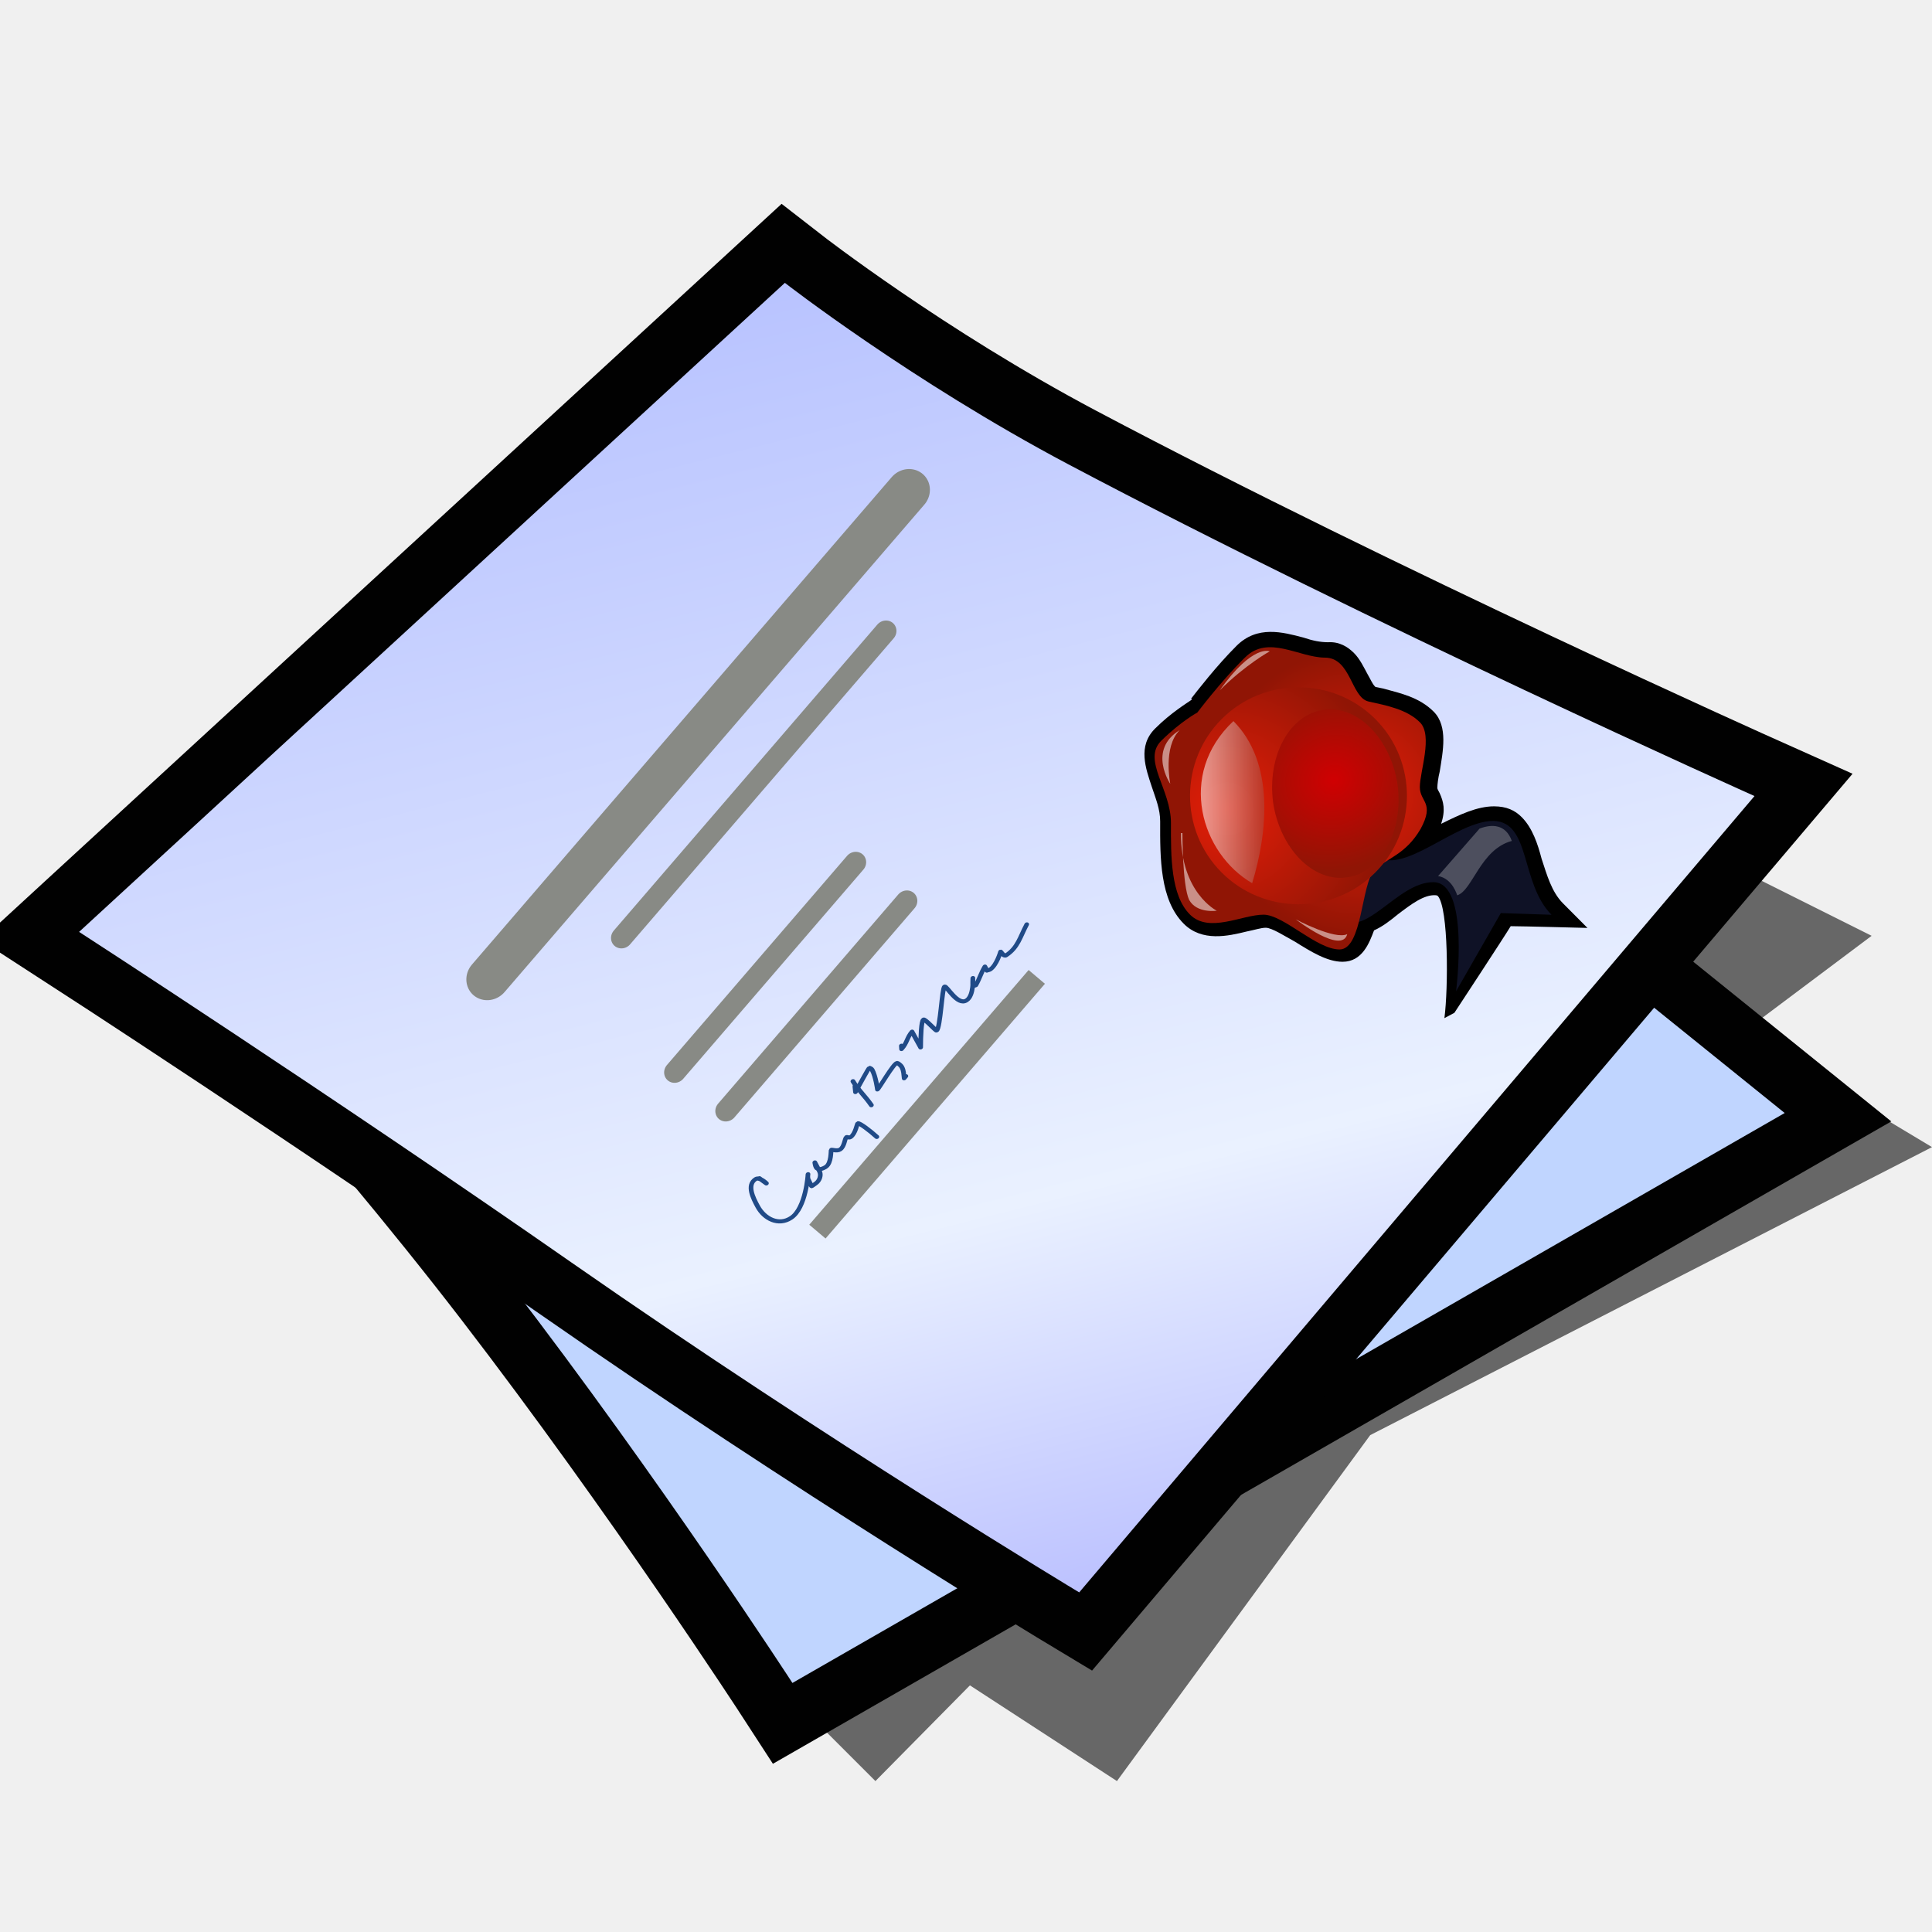
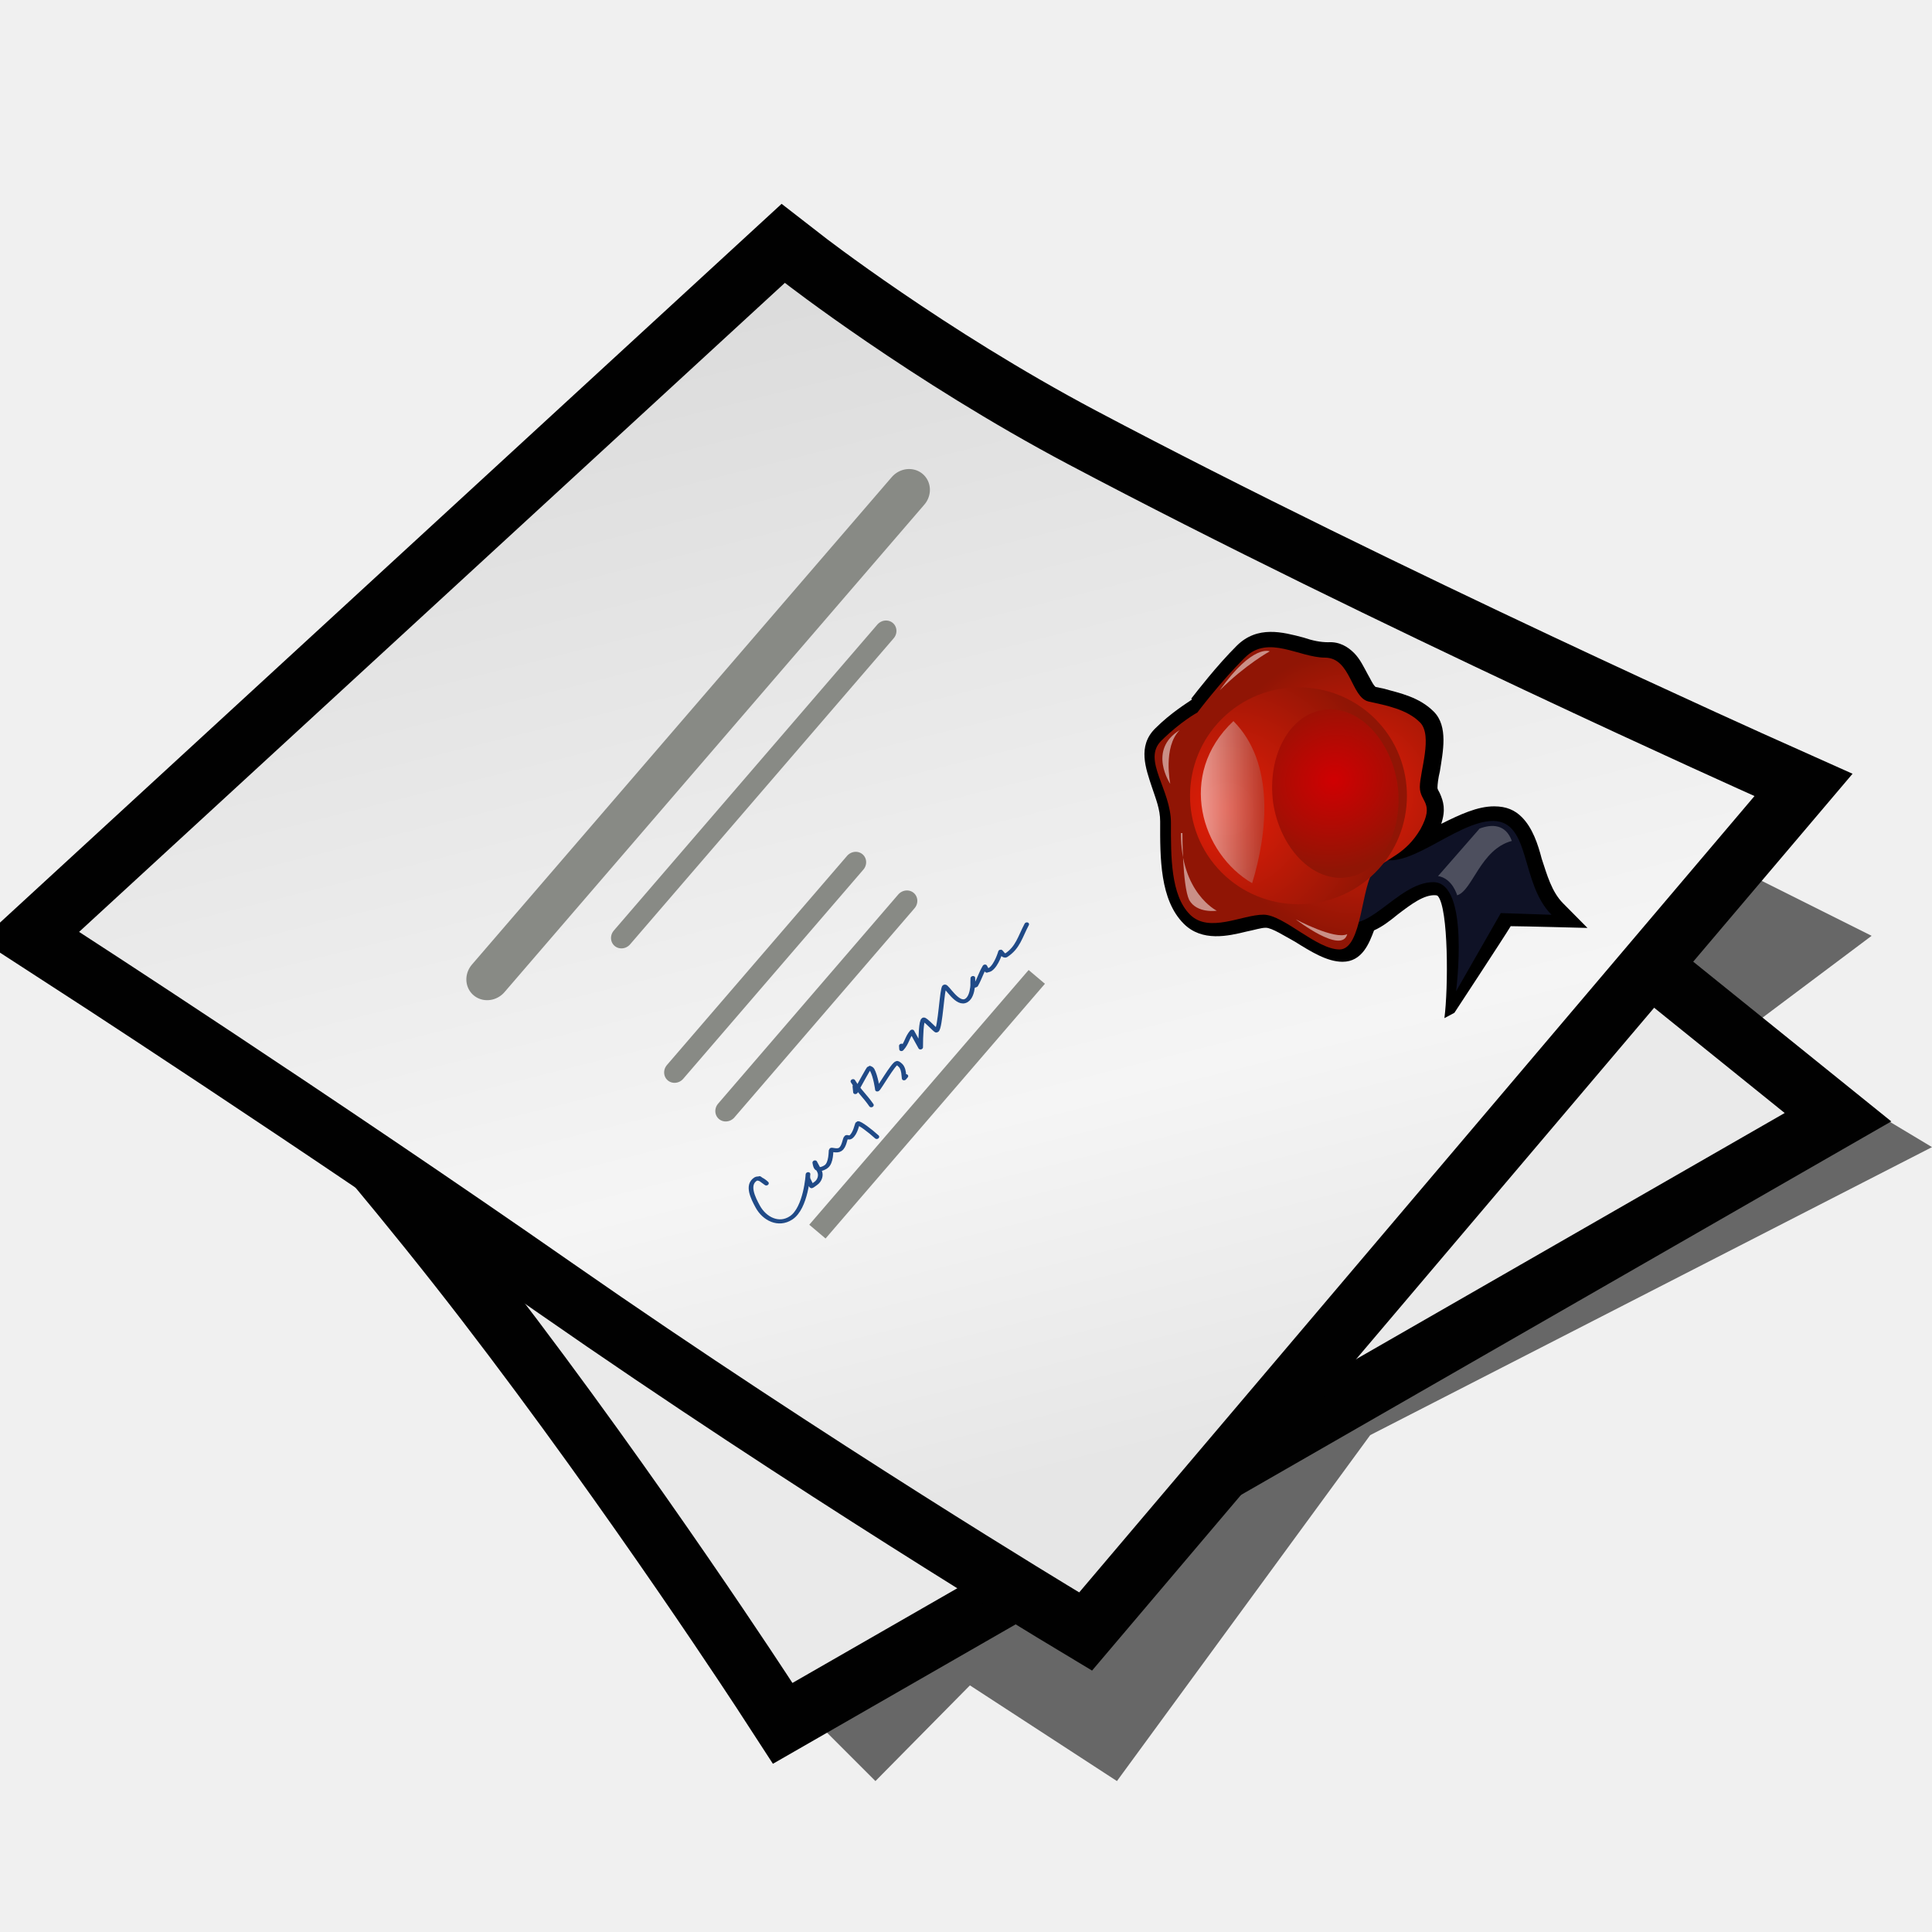
- <svg xmlns="http://www.w3.org/2000/svg" xmlns:xlink="http://www.w3.org/1999/xlink" version="1.1" width="64" height="64" color-interpolation="linearRGB" id="svg2">
-   <defs id="defs29">
-     <linearGradient id="linearGradient2423" gradientUnits="userSpaceOnUse" x1="83.05" y1="-5.55" x2="103.7" y2="26.91">
-       <stop offset="0" stop-color="#faf9d2" id="stop2425" />
-       <stop offset="1" stop-color="#dddb8f" id="stop2427" />
+ <svg xmlns="http://www.w3.org/2000/svg" xmlns:xlink="http://www.w3.org/1999/xlink" version="1.1" width="64" height="64" color-interpolation="linearRGB" id="svg12" xml:space="preserve">
+   <defs id="defs12">
+     <linearGradient y2="-22.94" x2="42.89" y1="-30.82" x1="18.37" gradientUnits="userSpaceOnUse" id="gradient0-3">
+       <stop id="stop7516" stop-color="#919292" offset="0" />
+       <stop id="stop7518" stop-color="#d5d5d5" offset="1" />
    </linearGradient>
-     <linearGradient id="linearGradient2429" gradientUnits="userSpaceOnUse" x1="34.74" y1="6.06" x2="56.81" y2="23.28">
-       <stop offset="0" stop-color="#010101" id="stop2431" />
-       <stop offset="1" stop-color="#807e5d" id="stop2433" />
+     <linearGradient y2="-23" x2="52" y1="-23" x1="40" gradientUnits="userSpaceOnUse" id="gradient1-6">
+       <stop id="stop7525" stop-color="#f8f8f8" offset="0.369" />
+       <stop id="stop7527" stop-color="#c7c7c7" offset="0.518" />
+     </linearGradient>
+     <linearGradient y2="9.56" x2="31.86" y1="0.81" x1="19.13" gradientUnits="userSpaceOnUse" id="gradient2-7">
+       <stop id="stop7534" stop-color="#97bbff" offset="0.051" />
+       <stop id="stop7536" stop-opacity="0.914" stop-color="#4168db" offset="0.482" />
+       <stop id="stop7538" stop-opacity="0.592" stop-color="#4168db" offset="1" />
+     </linearGradient>
+     <linearGradient y2="-37.23" x2="95.97" y1="-48.49" x1="79.6" gradientUnits="userSpaceOnUse" id="gradient3-3">
+       <stop id="stop7543" stop-opacity="0.624" stop-color="#f56a7d" offset="0.051" />
+       <stop id="stop7545" stop-opacity="0.78" stop-color="#ea064c" offset="0.882" />
    </linearGradient>
    <radialGradient id="aigrd1" cx="28.789" cy="20.971" r="13.281" fx="28.789" fy="20.971" gradientUnits="userSpaceOnUse" gradientTransform="matrix(0.2551179,-0.2536023,0.2536023,0.2551179,32.29985,28.23688)">
      <stop offset="0" style="stop-color:#E41E08" id="stop7492" />
      <stop offset="1" style="stop-color:#901505" id="stop7494" />
    </radialGradient>
    <radialGradient id="aigrd2" cx="19.292" cy="13.544" r="14.694" fx="19.292" fy="13.544" gradientUnits="userSpaceOnUse" gradientTransform="matrix(0.2551179,-0.2536023,0.2536023,0.2551179,32.29985,28.23688)">
      <stop offset="0" style="stop-color:#E41E08" id="stop7499" />
      <stop offset="1" style="stop-color:#901505" id="stop7501" />
    </radialGradient>
    <linearGradient id="aigrd3" gradientUnits="userSpaceOnUse" x1="18.229" y1="11.599" x2="23.412" y2="16.723" gradientTransform="matrix(0.2551179,-0.2536023,0.2536023,0.2551179,32.29985,28.23688)">
      <stop offset="0" style="stop-color:#FFFFFF" id="stop7514" />
-       <stop offset="1" style="stop-color:#901505" id="stop7516" />
+       <stop offset="1" style="stop-color:#901505" id="stop7516-3" />
    </linearGradient>
-     <radialGradient id="radialGradient8053" cx="28.789" cy="20.971" r="13.281" fx="28.789" fy="20.971" gradientUnits="userSpaceOnUse">
-       <stop offset="0" style="stop-color:#E41E08" id="stop8055" />
-       <stop offset="1" style="stop-color:#901505" id="stop8057" />
-     </radialGradient>
-     <radialGradient id="radialGradient8060" cx="19.292" cy="13.544" r="14.694" fx="19.292" fy="13.544" gradientUnits="userSpaceOnUse">
-       <stop offset="0" style="stop-color:#E41E08" id="stop8062" />
-       <stop offset="1" style="stop-color:#901505" id="stop8064" />
-     </radialGradient>
+     <radialGradient xlink:href="#linearGradient8071" id="radialGradient8283" cx="47.05" cy="9.564" fx="47.05" fy="9.564" r="6.875" gradientTransform="matrix(-0.5109152,1.085358,-1.188311,-0.5593794,63.53721,-27.15312)" gradientUnits="userSpaceOnUse" />
    <linearGradient id="linearGradient8071" gradientUnits="userSpaceOnUse" x1="18.229" y1="11.599" x2="23.412" y2="16.723">
      <stop offset="0" style="stop-color:#d00002;stop-opacity:1" id="stop8073" />
      <stop offset="1" style="stop-color:#901505" id="stop8075" />
    </linearGradient>
-     <radialGradient xlink:href="#linearGradient8071" id="radialGradient8283" cx="47.05" cy="9.564" fx="47.05" fy="9.564" r="6.875" gradientTransform="matrix(-0.5109152,1.085358,-1.188311,-0.5593794,63.53721,-27.15312)" gradientUnits="userSpaceOnUse" />
+     <radialGradient xlink:href="#linearGradient8071" id="radialGradient1" cx="47.05" cy="9.564" fx="47.05" fy="9.564" r="6.875" gradientTransform="matrix(-0.5109152,1.085358,-1.188311,-0.5593794,63.53721,-27.15312)" gradientUnits="userSpaceOnUse" />
+     <radialGradient xlink:href="#linearGradient8071" id="radialGradient2" cx="47.05" cy="9.564" fx="47.05" fy="9.564" r="6.875" gradientTransform="matrix(-0.5109152,1.085358,-1.188311,-0.5593794,63.53721,-27.15312)" gradientUnits="userSpaceOnUse" />
+     <radialGradient xlink:href="#linearGradient8071" id="radialGradient4" cx="47.05" cy="9.564" fx="47.05" fy="9.564" r="6.875" gradientTransform="matrix(-0.5109152,1.085358,-1.188311,-0.5593794,63.53721,-27.15312)" gradientUnits="userSpaceOnUse" />
+     <radialGradient xlink:href="#linearGradient8071" id="radialGradient6" cx="47.05" cy="9.564" fx="47.05" fy="9.564" r="6.875" gradientTransform="matrix(-0.5109152,1.085358,-1.188311,-0.5593794,63.53721,-27.15312)" gradientUnits="userSpaceOnUse" />
+     <radialGradient xlink:href="#linearGradient8071" id="radialGradient8" cx="47.05" cy="9.564" fx="47.05" fy="9.564" r="6.875" gradientTransform="matrix(-0.5109152,1.085358,-1.188311,-0.5593794,63.53721,-27.15312)" gradientUnits="userSpaceOnUse" />
+     <radialGradient xlink:href="#linearGradient8071" id="radialGradient10" cx="47.05" cy="9.564" fx="47.05" fy="9.564" r="6.875" gradientTransform="matrix(-0.5109152,1.085358,-1.188311,-0.5593794,63.53721,-27.15312)" gradientUnits="userSpaceOnUse" />
+     <radialGradient xlink:href="#linearGradient8071" id="radialGradient12" cx="47.05" cy="9.564" fx="47.05" fy="9.564" r="6.875" gradientTransform="matrix(-0.5109152,1.085358,-1.188311,-0.5593794,63.53721,-27.15312)" gradientUnits="userSpaceOnUse" />
+     <radialGradient xlink:href="#linearGradient8071" id="radialGradient14" cx="47.05" cy="9.564" fx="47.05" fy="9.564" r="6.875" gradientTransform="matrix(-0.5109152,1.085358,-1.188311,-0.5593794,63.53721,-27.15312)" gradientUnits="userSpaceOnUse" />
+     <radialGradient xlink:href="#linearGradient8071" id="radialGradient16" cx="47.05" cy="9.564" fx="47.05" fy="9.564" r="6.875" gradientTransform="matrix(-0.5109152,1.085358,-1.188311,-0.5593794,63.53721,-27.15312)" gradientUnits="userSpaceOnUse" />
+     <radialGradient xlink:href="#linearGradient8071" id="radialGradient18" cx="47.05" cy="9.564" fx="47.05" fy="9.564" r="6.875" gradientTransform="matrix(-0.5109152,1.085358,-1.188311,-0.5593794,63.53721,-27.15312)" gradientUnits="userSpaceOnUse" />
+     <radialGradient xlink:href="#linearGradient8071" id="radialGradient20" cx="47.05" cy="9.564" fx="47.05" fy="9.564" r="6.875" gradientTransform="matrix(-0.5109152,1.085358,-1.188311,-0.5593794,63.53721,-27.15312)" gradientUnits="userSpaceOnUse" />
+     <radialGradient xlink:href="#linearGradient8071" id="radialGradient22" cx="47.05" cy="9.564" fx="47.05" fy="9.564" r="6.875" gradientTransform="matrix(-0.5109152,1.085358,-1.188311,-0.5593794,63.53721,-27.15312)" gradientUnits="userSpaceOnUse" />
+     <radialGradient xlink:href="#linearGradient8071" id="radialGradient24" cx="47.05" cy="9.564" fx="47.05" fy="9.564" r="6.875" gradientTransform="matrix(-0.5109152,1.085358,-1.188311,-0.5593794,63.53721,-27.15312)" gradientUnits="userSpaceOnUse" />
+     <radialGradient xlink:href="#linearGradient8071" id="radialGradient26" cx="47.05" cy="9.564" fx="47.05" fy="9.564" r="6.875" gradientTransform="matrix(-0.5109152,1.085358,-1.188311,-0.5593794,63.53721,-27.15312)" gradientUnits="userSpaceOnUse" />
+     <radialGradient xlink:href="#linearGradient8071" id="radialGradient28" cx="47.05" cy="9.564" fx="47.05" fy="9.564" r="6.875" gradientTransform="matrix(-0.5109152,1.085358,-1.188311,-0.5593794,63.53721,-27.15312)" gradientUnits="userSpaceOnUse" />
+     <radialGradient xlink:href="#linearGradient8071" id="radialGradient30" cx="47.05" cy="9.564" fx="47.05" fy="9.564" r="6.875" gradientTransform="matrix(-0.5109152,1.085358,-1.188311,-0.5593794,63.53721,-27.15312)" gradientUnits="userSpaceOnUse" />
+     <radialGradient xlink:href="#linearGradient8071" id="radialGradient32" cx="47.05" cy="9.564" fx="47.05" fy="9.564" r="6.875" gradientTransform="matrix(-0.5109152,1.085358,-1.188311,-0.5593794,63.53721,-27.15312)" gradientUnits="userSpaceOnUse" />
+     <radialGradient xlink:href="#linearGradient8071" id="radialGradient34" cx="47.05" cy="9.564" fx="47.05" fy="9.564" r="6.875" gradientTransform="matrix(-0.5109152,1.085358,-1.188311,-0.5593794,63.53721,-27.15312)" gradientUnits="userSpaceOnUse" />
+     <radialGradient xlink:href="#linearGradient8071" id="radialGradient36" gradientUnits="userSpaceOnUse" gradientTransform="matrix(-0.5109152,1.085358,-1.188311,-0.5593794,63.53721,-27.15312)" cx="47.05" cy="9.564" fx="47.05" fy="9.564" r="6.875" />
+     <radialGradient xlink:href="#linearGradient8071" id="radialGradient37" gradientUnits="userSpaceOnUse" gradientTransform="matrix(-0.5109152,1.085358,-1.188311,-0.5593794,63.53721,-27.15312)" cx="47.05" cy="9.564" fx="47.05" fy="9.564" r="6.875" />
+     <radialGradient xlink:href="#linearGradient8071" id="radialGradient38" gradientUnits="userSpaceOnUse" gradientTransform="matrix(-0.5109152,1.085358,-1.188311,-0.5593794,63.53721,-27.15312)" cx="47.05" cy="9.564" fx="47.05" fy="9.564" r="6.875" />
+     <radialGradient xlink:href="#linearGradient8071" id="radialGradient39" gradientUnits="userSpaceOnUse" gradientTransform="matrix(-0.5109152,1.085358,-1.188311,-0.5593794,63.53721,-27.15312)" cx="47.05" cy="9.564" fx="47.05" fy="9.564" r="6.875" />
+     <radialGradient xlink:href="#linearGradient8071" id="radialGradient40" gradientUnits="userSpaceOnUse" gradientTransform="matrix(-0.5109152,1.085358,-1.188311,-0.5593794,63.53721,-27.15312)" cx="47.05" cy="9.564" fx="47.05" fy="9.564" r="6.875" />
+     <radialGradient xlink:href="#linearGradient8071" id="radialGradient41" gradientUnits="userSpaceOnUse" gradientTransform="matrix(-0.5109152,1.085358,-1.188311,-0.5593794,63.53721,-27.15312)" cx="47.05" cy="9.564" fx="47.05" fy="9.564" r="6.875" />
+     <radialGradient xlink:href="#linearGradient8071" id="radialGradient42" gradientUnits="userSpaceOnUse" gradientTransform="matrix(-0.5109152,1.085358,-1.188311,-0.5593794,63.53721,-27.15312)" cx="47.05" cy="9.564" fx="47.05" fy="9.564" r="6.875" />
+     <radialGradient xlink:href="#linearGradient8071" id="radialGradient43" gradientUnits="userSpaceOnUse" gradientTransform="matrix(-0.5109152,1.085358,-1.188311,-0.5593794,63.53721,-27.15312)" cx="47.05" cy="9.564" fx="47.05" fy="9.564" r="6.875" />
+     <radialGradient xlink:href="#linearGradient8071" id="radialGradient44" gradientUnits="userSpaceOnUse" gradientTransform="matrix(-0.5109152,1.085358,-1.188311,-0.5593794,63.53721,-27.15312)" cx="47.05" cy="9.564" fx="47.05" fy="9.564" r="6.875" />
+     <radialGradient xlink:href="#linearGradient8071" id="radialGradient45" gradientUnits="userSpaceOnUse" gradientTransform="matrix(-0.5109152,1.085358,-1.188311,-0.5593794,63.53721,-27.15312)" cx="47.05" cy="9.564" fx="47.05" fy="9.564" r="6.875" />
+     <radialGradient xlink:href="#linearGradient8071" id="radialGradient46" gradientUnits="userSpaceOnUse" gradientTransform="matrix(-0.5109152,1.085358,-1.188311,-0.5593794,63.53721,-27.15312)" cx="47.05" cy="9.564" fx="47.05" fy="9.564" r="6.875" />
+     <radialGradient xlink:href="#linearGradient8071" id="radialGradient47" gradientUnits="userSpaceOnUse" gradientTransform="matrix(-0.5109152,1.085358,-1.188311,-0.5593794,63.53721,-27.15312)" cx="47.05" cy="9.564" fx="47.05" fy="9.564" r="6.875" />
+     <radialGradient xlink:href="#linearGradient8071" id="radialGradient48" gradientUnits="userSpaceOnUse" gradientTransform="matrix(-0.5109152,1.085358,-1.188311,-0.5593794,63.53721,-27.15312)" cx="47.05" cy="9.564" fx="47.05" fy="9.564" r="6.875" />
+     <radialGradient xlink:href="#linearGradient8071" id="radialGradient49" gradientUnits="userSpaceOnUse" gradientTransform="matrix(-0.5109152,1.085358,-1.188311,-0.5593794,63.53721,-27.15312)" cx="47.05" cy="9.564" fx="47.05" fy="9.564" r="6.875" />
+     <radialGradient xlink:href="#linearGradient8071" id="radialGradient50" gradientUnits="userSpaceOnUse" gradientTransform="matrix(-0.5109152,1.085358,-1.188311,-0.5593794,63.53721,-27.15312)" cx="47.05" cy="9.564" fx="47.05" fy="9.564" r="6.875" />
+     <radialGradient xlink:href="#linearGradient8071" id="radialGradient51" gradientUnits="userSpaceOnUse" gradientTransform="matrix(-0.5109152,1.085358,-1.188311,-0.5593794,63.53721,-27.15312)" cx="47.05" cy="9.564" fx="47.05" fy="9.564" r="6.875" />
+     <radialGradient xlink:href="#linearGradient8071" id="radialGradient52" gradientUnits="userSpaceOnUse" gradientTransform="matrix(-0.5109152,1.085358,-1.188311,-0.5593794,63.53721,-27.15312)" cx="47.05" cy="9.564" fx="47.05" fy="9.564" r="6.875" />
+     <radialGradient xlink:href="#linearGradient8071" id="radialGradient53" gradientUnits="userSpaceOnUse" gradientTransform="matrix(-0.5109152,1.085358,-1.188311,-0.5593794,63.53721,-27.15312)" cx="47.05" cy="9.564" fx="47.05" fy="9.564" r="6.875" />
  </defs>
-   <g id="g4">
-     <path style="fill:#010101; fill-opacity:0.573" d="M27 57L29 59L32.13 55.83L37 59L45.39 47.54L64 38L59 35L61 37L36 49L27 57z            M58 34L62 31L58 29L55 32L58 34z" id="path6" />
-     <path style="fill:none; stroke:#010101; stroke-width:4" d="M6.25 30C6.25 30 11.87 36 16.87 42.5C21.87 49 26.25 55.75 26.25 55.75L59.12 36.87L32 15L6.25 30z" id="path8" />
+   <g id="g12">
+     <path style="fill:#010101; fill-opacity:0.573" d="M27 57L29 59L32.13 55.83L37 59L45.39 47.54L64 38L59 35L61 37L36 49L27 57z            M58 34L62 31L58 29L55 32L58 34z" id="path1" />
+     <path style="fill:none; stroke:#010101; stroke-width:4" d="M6.25 30C6.25 30 11.87 36 16.87 42.5C21.87 49 26.25 55.75 26.25 55.75L59.12 36.87L32 15L6.25 30z" id="path2" />
    <radialGradient id="gradient0" gradientUnits="userSpaceOnUse" cx="0" cy="0" r="64" gradientTransform="matrix(0.5714,0,0,0.3333,26,35)">
-       <stop offset="1" stop-color="#c0d5ff" id="stop11" />
-       <stop offset="0.489" stop-color="#896eff" id="stop13" />
+       <stop offset="1" stop-color="#eaeaea" id="stop2" />
+       <stop offset="0.489" stop-color="#a3a3a3" id="stop3" />
    </radialGradient>
-     <path style="fill:url(#gradient0)" d="M6.25 30C6.25 30 11.87 36 16.87 42.5C21.87 49 26.25 55.75 26.25 55.75L59.12 36.87L32 15L6.25 30z" id="path15" />
-     <path style="fill:none; stroke:#010101; stroke-width:4" d="M2.62 30.87C2.62 30.87 10.95 36.26 19 41.87C27.44 47.75 35.75 52.75 35.75 52.75L58.12 26.37C58.12 26.37 45.44 20.7 35.37 15.37C30.18 12.62 26 9.37 26 9.37L2.62 30.87z" id="path17" />
-     <linearGradient id="gradient1" gradientUnits="userSpaceOnUse" x1="105.45" y1="-23.42" x2="119.92" y2="34.32">
-       <stop offset="0" stop-color="#a5b1ff" id="stop20" />
-       <stop offset="0.739" stop-color="#eaf1ff" id="stop22" />
-       <stop offset="1" stop-color="#b3b8ff" id="stop24" />
+     <path style="fill:url(#gradient0)" d="M6.25 30C6.25 30 11.87 36 16.87 42.5C21.87 49 26.25 55.75 26.25 55.75L59.12 36.87L32 15L6.25 30z" id="path3" />
+     <path style="fill:none; stroke:#010101; stroke-width:4" d="M2.62 30.87C2.62 30.87 10.95 36.26 19 41.87C27.44 47.75 35.75 52.75 35.75 52.75L58.12 26.37C58.12 26.37 45.44 20.7 35.37 15.37C30.18 12.62 26 9.37 26 9.37L2.62 30.87z" id="path4" />
+     <linearGradient id="gradient1" gradientUnits="userSpaceOnUse" x1="107.04" y1="-17.09" x2="118.33" y2="27.99">
+       <stop offset="0" stop-color="#d6d6d6" id="stop4" />
+       <stop offset="0.742" stop-color="#f5f5f5" id="stop5" />
+       <stop offset="1" stop-color="#e6e6e6" id="stop6" />
    </linearGradient>
-     <path style="fill:url(#gradient1)" d="M2.62 30.87C2.62 30.87 10.95 36.26 19 41.87C27.44 47.75 35.75 52.75 35.75 52.75L58.12 26.37C58.12 26.37 45.44 20.7 35.37 15.37C30.18 12.62 26 9.37 26 9.37L2.62 30.87z" id="path26" />
+     <path style="fill:url(#gradient1)" d="M2.62 30.87C2.62 30.87 10.95 36.26 19 41.87C27.44 47.75 35.75 52.75 35.75 52.75L58.12 26.37C58.12 26.37 45.44 20.7 35.37 15.37C30.18 12.62 26 9.37 26 9.37L2.62 30.87z" id="path6" />
+     <linearGradient id="gradient2" gradientUnits="userSpaceOnUse" x1="-47.14" y1="-15.78" x2="-28.46" y2="-37.85">
+       <stop offset="0" stop-color="#010101" id="stop7" />
+       <stop offset="1" stop-color="#9e9e9e" id="stop8" />
+     </linearGradient>
+     <path style="fill:none; stroke:url(#gradient2); stroke-width:1" d="" id="path8" />
+     <linearGradient id="gradient3" gradientUnits="userSpaceOnUse" x1="-47.14" y1="-15.78" x2="-28.46" y2="-37.85">
+       <stop offset="0" stop-color="#010101" id="stop9" />
+       <stop offset="1" stop-color="#9e9e9e" id="stop10" />
+     </linearGradient>
+     <path style="fill:none; stroke:url(#gradient3); stroke-width:1" d="" id="path10" />
  </g>
  <g id="g7637" transform="matrix(0.4844447,-0.5625204,0.5396322,0.4562237,60.40671,27.09771)">
    <g style="stroke:#204a87;stroke-width:0.462;stroke-miterlimit:4;stroke-dasharray:none" transform="matrix(0.437059,0.06280377,-0.00798037,0.426832,-249.5577,-91.5355)" id="g1330">
      <path stroke-miterlimit="3.864" d="m 474.25,81.922 c 0.03,0.361 0.084,0.953 0.084,0.953 0,0 0.069,-1.077 -0.411,-1.157 -1.043,-0.165 -1.589,1.34 -1.943,2.433 -0.494,1.509 -0.092,3.159 1.379,3.388 1.754,0.278 4.473,-2.38 4.473,-2.38 0,0 -0.343,0.278 -0.402,0.501 -0.093,0.287 -0.283,0.709 -0.259,0.758 0.022,0.037 0.281,0.04 0.456,0.071 0.495,0.076 1.06,-0.265 1.22,-0.775 0.138,-0.417 0.343,-1.033 0.343,-1.033 0,0 -0.214,0.299 -0.275,0.486 -0.136,0.409 0.29,0.626 0.687,0.69 0.671,0.109 1.602,-1.021 1.653,-1.017 0.069,0.007 0.283,0.569 0.633,0.623 0.511,0.085 1.144,-0.575 1.356,-0.562 0.062,0.004 0.122,0.273 0.29,0.303 0.579,0.092 1.486,-0.657 1.538,-0.619 0.16,0.125 0.261,1.476 0.244,2.532" id="path1332" style="fill:none;stroke:#204a87;stroke-width:0.462;stroke-linecap:round;stroke-linejoin:round;stroke-miterlimit:4;stroke-dasharray:none" />
      <path stroke-miterlimit="3.864" d="m 487.965,80.738 c -0.349,1.288 -0.304,2.057 -0.594,3.349" id="path1334" style="fill:none;stroke:#204a87;stroke-width:0.462;stroke-linecap:round;stroke-linejoin:round;stroke-miterlimit:4;stroke-dasharray:none" />
      <path stroke-miterlimit="3.864" d="m 487.707,81.308 c -0.151,0.207 -0.235,0.312 -0.396,0.518 1.09,-0.39 2.721,-1.042 2.782,-0.983 0.006,0.014 0.084,0.209 0.037,0.357 -0.273,0.838 -1.143,2.021 -1.143,2.021 0.068,0.083 3.062,-0.987 3.329,-0.765 0.054,0.047 0.1,0.429 0.017,0.697 -0.153,0.472 -0.396,0.69 -0.694,1.103 0.107,-0.023 0.16,-0.024 0.268,-0.044" id="path1336" style="fill:none;stroke:#204a87;stroke-width:0.462;stroke-linecap:round;stroke-linejoin:round;stroke-miterlimit:4;stroke-dasharray:none" />
      <path stroke-miterlimit="3.864" d="m 493.933,81.351 c -0.099,0.117 -0.137,0.172 -0.235,0.288 0.814,-0.086 1.248,-0.564 2.026,-0.675 -0.252,0.775 -0.374,1.166 -0.618,1.941 0.832,-0.903 2.077,-2.165 2.311,-2.103 0.175,0.04 -0.039,1.855 0.06,1.874 0.428,0.075 3.629,-3.154 3.88,-3.063 0.228,0.084 -0.625,2.591 0.441,2.757 0.868,0.146 2.119,-1.389 2.119,-1.389 0,0 -0.404,0.398 -0.633,0.679 0.113,0.053 0.167,0.083 0.29,0.135 0.776,-0.281 1.242,-0.62 2.026,-0.886 -0.069,0.201 -0.092,0.29 -0.16,0.489 0.113,0.032 0.167,0.118 0.312,0.145 0.762,0.11 2.042,-0.718 2.042,-0.718 0.03,0.017 -0.175,0.666 0.106,0.71 1.38,0.223 2.321,-0.493 3.742,-1.052" id="path1338" style="fill:none;stroke:#204a87;stroke-width:0.462;stroke-linecap:round;stroke-linejoin:round;stroke-miterlimit:4;stroke-dasharray:none" />
    </g>
-     <path id="path2235" d="m -43.933,-42.529 28.704,0" style="fill:none;fill-opacity:0.75;fill-rule:evenodd;stroke:#888a85;stroke-width:2;stroke-linecap:round;stroke-linejoin:miter;stroke-miterlimit:4;stroke-dasharray:none;stroke-opacity:1" />
-     <path id="path2237" d="m -38.688,-39.029 18.021,0" style="fill:none;fill-opacity:0.75;fill-rule:evenodd;stroke:#888a85;stroke-width:1px;stroke-linecap:round;stroke-linejoin:miter;stroke-opacity:1" />
-     <path id="path2239" d="m -41.739,-33.029 12.317,0" style="fill:none;fill-opacity:0.75;fill-rule:evenodd;stroke:#888a85;stroke-width:1px;stroke-linecap:round;stroke-linejoin:miter;stroke-opacity:1" />
-     <path id="path2241" d="m -41.581,-30.029 12.317,0" style="fill:none;fill-opacity:0.75;fill-rule:evenodd;stroke:#888a85;stroke-width:1px;stroke-linecap:round;stroke-linejoin:miter;stroke-opacity:1" />
-     <path id="path5578" d="m -43.081,-23.087 15,0" style="fill:none;fill-rule:evenodd;stroke:#888a85;stroke-width:1px;stroke-linecap:butt;stroke-linejoin:miter;stroke-opacity:1" />
+     <path id="path2235" d="M -43.933,-42.529 H -15.229" style="fill:none;fill-opacity:0.75;fill-rule:evenodd;stroke:#888a85;stroke-width:2;stroke-linecap:round;stroke-linejoin:miter;stroke-miterlimit:4;stroke-dasharray:none;stroke-opacity:1" />
+     <path id="path2237" d="m -38.688,-39.029 h 18.021" style="fill:none;fill-opacity:0.75;fill-rule:evenodd;stroke:#888a85;stroke-width:1px;stroke-linecap:round;stroke-linejoin:miter;stroke-opacity:1" />
+     <path id="path2239" d="m -41.739,-33.029 h 12.317" style="fill:none;fill-opacity:0.75;fill-rule:evenodd;stroke:#888a85;stroke-width:1px;stroke-linecap:round;stroke-linejoin:miter;stroke-opacity:1" />
+     <path id="path2241" d="m -41.581,-30.029 h 12.317" style="fill:none;fill-opacity:0.75;fill-rule:evenodd;stroke:#888a85;stroke-width:1px;stroke-linecap:round;stroke-linejoin:miter;stroke-opacity:1" />
+     <path id="path5578" d="m -43.081,-23.087 h 15" style="fill:none;fill-rule:evenodd;stroke:#888a85;stroke-width:1px;stroke-linecap:butt;stroke-linejoin:miter;stroke-opacity:1" />
  </g>
-   <path style="clip-rule:nonzero;fill:#000000;fill-rule:nonzero;stroke:none;stroke-miterlimit:4" d="m 39.488,23.171 c -0.178,0.127 -0.688,0.43 -1.224,0.963 -0.587,0.583 -0.309,1.322 -0.108,1.933 0.126,0.382 0.278,0.738 0.276,1.145 -0.004,1.221 -0.008,2.594 0.778,3.385 0.609,0.612 1.474,0.411 2.085,0.261 0.255,-0.05 0.484,-0.126 0.636,-0.125 0.203,6.07e-4 0.635,0.282 0.965,0.461 0.533,0.332 1.066,0.665 1.575,0.666 0.661,0.002 0.892,-0.633 1.046,-1.04 0.28,-0.126 0.51,-0.304 0.79,-0.532 0.433,-0.329 0.867,-0.659 1.248,-0.632 0,0 0.051,1.52e-4 0.076,0.026 0,0 0,0 0,0 0.355,0.408 0.347,3.053 0.217,4.045 l 0.331,-0.177 c 0,0 1.635,-2.488 1.865,-2.869 0.407,0.001 2.543,0.058 2.543,0.058 l -0.812,-0.816 c -0.38,-0.383 -0.531,-0.943 -0.708,-1.477 -0.126,-0.484 -0.302,-1.018 -0.657,-1.376 -0.228,-0.23 -0.508,-0.358 -0.915,-0.359 -0.56,-0.002 -1.145,0.276 -1.757,0.58 0.154,-0.457 0.079,-0.737 -0.048,-1.018 -0.051,-0.102 -0.076,-0.127 -0.076,-0.178 3.03e-4,-0.102 0.026,-0.331 0.078,-0.534 0.104,-0.661 0.284,-1.5 -0.198,-1.985 -0.482,-0.485 -1.117,-0.614 -1.677,-0.768 0,0 -0.254,-0.052 -0.254,-0.052 0,0 0,0 -0.025,-0.026 -0.076,-0.077 -0.152,-0.255 -0.228,-0.382 -0.126,-0.229 -0.253,-0.509 -0.456,-0.714 -0.203,-0.204 -0.482,-0.383 -0.864,-0.359 -0.254,-7.58e-4 -0.509,-0.052 -0.813,-0.155 -0.686,-0.18 -1.525,-0.412 -2.214,0.273 -0.663,0.659 -1.327,1.522 -1.506,1.751 z" id="path7487" />
+   <path style="clip-rule:nonzero;fill:#000000;fill-rule:nonzero;stroke:none;stroke-miterlimit:4" d="m 39.488,23.171 c -0.178,0.127 -0.688,0.43 -1.224,0.963 -0.587,0.583 -0.309,1.322 -0.108,1.933 0.126,0.382 0.278,0.738 0.276,1.145 -0.004,1.221 -0.008,2.594 0.778,3.385 0.609,0.612 1.474,0.411 2.085,0.261 0.255,-0.05 0.484,-0.126 0.636,-0.125 0.203,6.07e-4 0.635,0.282 0.965,0.461 0.533,0.332 1.066,0.665 1.575,0.666 0.661,0.002 0.892,-0.633 1.046,-1.04 0.28,-0.126 0.51,-0.304 0.79,-0.532 0.433,-0.329 0.867,-0.659 1.248,-0.632 0,0 0.051,1.52e-4 0.076,0.026 0,0 0,0 0,0 0.355,0.408 0.347,3.053 0.217,4.045 l 0.331,-0.177 c 0,0 1.635,-2.488 1.865,-2.869 0.407,0.001 2.543,0.058 2.543,0.058 L 51.779,29.923 c -0.38,-0.383 -0.531,-0.943 -0.708,-1.477 -0.126,-0.484 -0.302,-1.018 -0.657,-1.376 -0.228,-0.23 -0.508,-0.358 -0.915,-0.359 -0.56,-0.002 -1.145,0.276 -1.757,0.58 0.154,-0.457 0.079,-0.737 -0.048,-1.018 -0.051,-0.102 -0.076,-0.127 -0.076,-0.178 3.03e-4,-0.102 0.026,-0.331 0.078,-0.534 0.104,-0.661 0.284,-1.5 -0.198,-1.985 -0.482,-0.485 -1.117,-0.614 -1.677,-0.768 0,0 -0.254,-0.052 -0.254,-0.052 0,0 0,0 -0.025,-0.026 -0.076,-0.077 -0.152,-0.255 -0.228,-0.382 -0.126,-0.229 -0.253,-0.509 -0.456,-0.714 -0.203,-0.204 -0.482,-0.383 -0.864,-0.359 -0.254,-7.58e-4 -0.509,-0.052 -0.813,-0.155 -0.686,-0.18 -1.525,-0.412 -2.214,0.273 -0.663,0.659 -1.327,1.522 -1.506,1.751 z" id="path7487" />
  <path style="clip-rule:nonzero;fill:#0f1226;fill-rule:nonzero;stroke:none;stroke-miterlimit:4" d="m 43.014,26.361 c 0,0 0.499,3.156 1.336,3.997 0.837,0.842 1.911,-1.139 3.132,-1.135 1.221,0.004 0.752,3.614 0.752,3.614 l 1.483,-2.59 1.679,0.056 c -1.04,-1.046 -0.678,-3.08 -1.924,-3.109 -1.272,-0.004 -3.007,1.873 -3.946,1.133 -0.939,-0.74 -2.461,-1.966 -2.461,-1.966 z" id="path7489" />
  <path style="clip-rule:nonzero;fill:url(#aigrd1);fill-rule:nonzero;stroke:none;stroke-miterlimit:4" d="m 41.247,21.777 c 0.765,-0.761 1.781,0.005 2.645,0.008 0.865,0.003 0.861,1.325 1.446,1.454 0.585,0.129 1.271,0.258 1.702,0.692 0.431,0.434 -0.005,1.628 -0.006,2.137 -0.002,0.509 0.507,0.51 0.021,1.399 -0.511,0.863 -1.097,0.938 -1.53,1.369 -0.434,0.431 -0.389,2.619 -1.152,2.616 -0.763,-0.002 -1.853,-1.15 -2.515,-1.152 -0.712,-0.002 -1.808,0.631 -2.442,-0.007 -0.634,-0.638 -0.63,-1.91 -0.627,-3.029 0.003,-1.119 -0.96,-2.089 -0.323,-2.723 0.638,-0.634 1.198,-0.938 1.198,-0.938 0,0 0.766,-1.015 1.531,-1.776 z" id="path7496" />
  <path style="clip-rule:nonzero;fill:url(#aigrd2);fill-rule:nonzero;stroke:none;stroke-miterlimit:4" d="m 45.565,23.825 c 1.395,1.403 1.388,3.692 -0.015,5.087 -1.403,1.395 -3.692,1.388 -5.087,-0.015 -1.395,-1.403 -1.388,-3.692 0.015,-5.087 1.403,-1.395 3.692,-1.388 5.087,0.015 z" id="path7503" />
  <path style="clip-rule:nonzero;opacity:0.52;fill:#ffffff;fill-rule:nonzero;stroke:none;stroke-miterlimit:4" d="m 39.17,27.596 c 0,0 -0.005,1.73 0.222,2.214 0.253,0.459 0.915,0.359 0.915,0.359 0,0 -1.194,-0.589 -1.188,-2.573 z" id="path7505" />
  <path style="clip-rule:nonzero;opacity:0.52;fill:#ffffff;fill-rule:nonzero;stroke:none;stroke-miterlimit:4" d="m 42.926,30.456 c 0,0 1.523,1.175 1.703,0.488 -0.408,0.202 -1.703,-0.488 -1.703,-0.488 z" id="path7507" />
  <path style="clip-rule:nonzero;opacity:0.52;fill:#ffffff;fill-rule:nonzero;stroke:none;stroke-miterlimit:4" d="m 38.767,25.967 c 0,0 -0.76,-1.121 0.311,-1.78 -0.561,0.558 -0.311,1.78 -0.311,1.78 z" id="path7509" />
  <path style="clip-rule:nonzero;opacity:0.52;fill:#ffffff;fill-rule:nonzero;stroke:none;stroke-miterlimit:4" d="m 42.062,21.576 c 0,0 -0.559,-0.256 -1.657,1.292 0.867,-0.862 1.657,-1.292 1.657,-1.292 z" id="path7511" />
  <path style="clip-rule:nonzero;opacity:0.52;fill:url(#aigrd3);fill-rule:nonzero;stroke:none;stroke-miterlimit:4" d="m 40.859,23.887 c -1.888,1.775 -1.056,4.397 0.62,5.369 0.514,-1.677 0.75,-3.991 -0.62,-5.369 z" id="path7518" />
-   <g style="clip-rule:nonzero;fill:url(#radialGradient8283);fill-rule:nonzero;stroke:none;stroke-miterlimit:4;fill-opacity:1" id="g7520" transform="matrix(0.2551179,-0.2536023,0.2536023,0.2551179,32.29985,28.23688)">
-     <g id="g7522" style="fill:url(#radialGradient8283);fill-opacity:1.0">
-       <path style="opacity:0;fill:url(#radialGradient8283);fill-opacity:1.0" d="m 32,23 c -2.7,3.6 -7,4.9 -9.7,2.9 -2.7,-2 -2.7,-6.5 0,-10.1 2.7,-3.6 7,-4.9 9.7,-2.9 2.7,2 2.7,6.5 0,10.1 z" id="path7524" />
-       <path d="m 32,23 c -2.6,3.4 -6.7,4.7 -9.3,2.8 -2.6,-1.9 -2.5,-6.3 0,-9.7 2.6,-3.4 6.7,-4.7 9.3,-2.8 2.6,1.9 2.5,6.3 0,9.7 z" id="path7526" style="fill:url(#radialGradient8283);fill-opacity:1.0" />
-       <path d="m 31.9,22.9 c -2.5,3.3 -6.5,4.5 -8.9,2.7 -2.5,-1.8 -2.4,-6 0,-9.3 2.4,-3.3 6.5,-4.5 8.9,-2.7 2.5,1.8 2.4,6 0,9.3 z" id="path7528" style="fill:url(#radialGradient8283);fill-opacity:1.0" />
-       <path d="m 31.9,22.9 c -2.4,3.2 -6.2,4.3 -8.5,2.6 -2.3,-1.8 -2.3,-5.7 0,-8.9 2.4,-3.2 6.2,-4.3 8.5,-2.6 2.3,1.7 2.3,5.7 0,8.9 z" id="path7530" style="fill:url(#radialGradient8283);fill-opacity:1.0" />
-       <path d="m 31.8,22.9 c -2.3,3 -5.9,4.1 -8.1,2.5 -2.2,-1.7 -2.2,-5.5 0.1,-8.5 2.3,-3 5.9,-4.1 8.1,-2.5 2.2,1.7 2.2,5.5 -0.1,8.5 z" id="path7532" style="fill:url(#radialGradient8283);fill-opacity:1.0" />
-       <path d="m 31.8,22.9 c -2.2,2.9 -5.6,3.9 -7.7,2.4 -2.1,-1.6 -2.1,-5.2 0.1,-8.1 2.2,-2.9 5.6,-3.9 7.7,-2.4 2.1,1.6 2.1,5.2 -0.1,8.1 z" id="path7534" style="fill:url(#radialGradient8283);fill-opacity:1.0" />
-       <path d="m 31.8,22.8 c -2.1,2.7 -5.3,3.8 -7.4,2.3 -2,-1.5 -2,-4.9 0.1,-7.7 2.1,-2.8 5.3,-3.8 7.4,-2.3 2,1.5 2,4.9 -0.1,7.7 z" id="path7536" style="fill:url(#radialGradient8283);fill-opacity:1.0" />
-       <path d="m 31.7,22.8 c -2,2.6 -5.1,3.6 -7,2.2 -1.9,-1.4 -1.9,-4.7 0.1,-7.3 2,-2.6 5.1,-3.6 7,-2.2 1.9,1.4 1.9,4.7 -0.1,7.3 z" id="path7538" style="fill:url(#radialGradient8283);fill-opacity:1.0" />
-       <path d="m 31.7,22.8 c -1.8,2.5 -4.8,3.4 -6.6,2.1 -1.8,-1.3 -1.7,-4.4 0.1,-6.9 1.8,-2.5 4.8,-3.4 6.6,-2.1 1.8,1.3 1.7,4.4 -0.1,6.9 z" id="path7540" style="fill:url(#radialGradient8283);fill-opacity:1.0" />
-       <path d="m 31.7,22.8 c -1.7,2.3 -4.5,3.2 -6.2,2 -1.7,-1.3 -1.6,-4.2 0.1,-6.5 1.7,-2.3 4.5,-3.2 6.2,-2 1.7,1.3 1.6,4.2 -0.1,6.5 z" id="path7542" style="fill:url(#radialGradient8283);fill-opacity:1.0" />
-       <path d="m 31.6,22.8 c -1.6,2.2 -4.2,3 -5.8,1.8 -1.6,-1.2 -1.5,-3.9 0.1,-6.1 1.6,-2.2 4.2,-3 5.8,-1.9 1.6,1.2 1.5,3.9 -0.1,6.1 z" id="path7544" style="fill:url(#radialGradient8283);fill-opacity:1.0" />
-       <path d="m 31.6,22.7 c -1.5,2.1 -4,2.8 -5.4,1.7 -1.5,-1.1 -1.4,-3.6 0.1,-5.7 1.5,-2.1 4,-2.8 5.4,-1.7 1.5,1.1 1.4,3.6 -0.1,5.7 z" id="path7546" style="fill:url(#radialGradient8283);fill-opacity:1.0" />
-       <path d="m 31.5,22.7 c -1.4,1.9 -3.7,2.7 -5,1.6 -1.3,-1 -1.3,-3.4 0.2,-5.3 1.4,-1.9 3.7,-2.7 5,-1.6 1.3,1 1.3,3.4 -0.2,5.3 z" id="path7548" style="fill:url(#radialGradient8283);fill-opacity:1.0" />
-       <path d="m 31.5,22.7 c -1.3,1.8 -3.4,2.5 -4.6,1.5 -1.2,-0.9 -1.2,-3.1 0.2,-4.9 1.3,-1.8 3.4,-2.5 4.6,-1.5 1.2,0.9 1.2,3.1 -0.2,4.9 z" id="path7550" style="fill:url(#radialGradient8283);fill-opacity:1.0" />
-       <path d="m 31.5,22.7 c -1.2,1.6 -3.1,2.3 -4.3,1.4 -1.1,-0.8 -1,-2.9 0.2,-4.5 1.2,-1.6 3.1,-2.3 4.3,-1.4 1.1,0.8 1,2.9 -0.2,4.5 z" id="path7552" style="fill:url(#radialGradient8283);fill-opacity:1.0" />
-       <path d="m 31.4,22.7 c -1.1,1.5 -2.9,2.1 -3.9,1.3 -1,-0.8 -0.9,-2.6 0.2,-4.1 1.1,-1.5 2.9,-2.1 3.9,-1.3 1,0.8 0.9,2.6 -0.2,4.1 z" id="path7554" style="fill:url(#radialGradient8283);fill-opacity:1.0" />
-       <path d="m 31.4,22.6 c -1,1.4 -2.6,1.9 -3.5,1.2 -0.9,-0.7 -0.8,-2.3 0.2,-3.7 1,-1.4 2.6,-1.9 3.5,-1.2 0.9,0.7 0.8,2.3 -0.2,3.7 z" id="path7556" style="fill:url(#radialGradient8283);fill-opacity:1.0" />
+   <g style="clip-rule:nonzero;fill:url(#radialGradient8283);fill-opacity:1;fill-rule:nonzero;stroke:none;stroke-miterlimit:4" id="g7520" transform="matrix(0.2551179,-0.2536023,0.2536023,0.2551179,32.29985,28.23688)">
+     <g id="g7522" style="fill:url(#radialGradient53);fill-opacity:1">
+       <path style="opacity:0;fill:url(#radialGradient36);fill-opacity:1" d="m 32,23 c -2.7,3.6 -7,4.9 -9.7,2.9 -2.7,-2 -2.7,-6.5 0,-10.1 2.7,-3.6 7,-4.9 9.7,-2.9 2.7,2 2.7,6.5 0,10.1 z" id="path7524" />
+       <path d="m 32,23 c -2.6,3.4 -6.7,4.7 -9.3,2.8 -2.6,-1.9 -2.5,-6.3 0,-9.7 2.6,-3.4 6.7,-4.7 9.3,-2.8 2.6,1.9 2.5,6.3 0,9.7 z" id="path7526" style="fill:url(#radialGradient37);fill-opacity:1" />
+       <path d="m 31.9,22.9 c -2.5,3.3 -6.5,4.5 -8.9,2.7 -2.5,-1.8 -2.4,-6 0,-9.3 2.4,-3.3 6.5,-4.5 8.9,-2.7 2.5,1.8 2.4,6 0,9.3 z" id="path7528" style="fill:url(#radialGradient38);fill-opacity:1" />
+       <path d="m 31.9,22.9 c -2.4,3.2 -6.2,4.3 -8.5,2.6 -2.3,-1.8 -2.3,-5.7 0,-8.9 2.4,-3.2 6.2,-4.3 8.5,-2.6 2.3,1.7 2.3,5.7 0,8.9 z" id="path7530" style="fill:url(#radialGradient39);fill-opacity:1" />
+       <path d="m 31.8,22.9 c -2.3,3 -5.9,4.1 -8.1,2.5 -2.2,-1.7 -2.2,-5.5 0.1,-8.5 2.3,-3 5.9,-4.1 8.1,-2.5 2.2,1.7 2.2,5.5 -0.1,8.5 z" id="path7532" style="fill:url(#radialGradient40);fill-opacity:1" />
+       <path d="m 31.8,22.9 c -2.2,2.9 -5.6,3.9 -7.7,2.4 -2.1,-1.6 -2.1,-5.2 0.1,-8.1 2.2,-2.9 5.6,-3.9 7.7,-2.4 2.1,1.6 2.1,5.2 -0.1,8.1 z" id="path7534" style="fill:url(#radialGradient41);fill-opacity:1" />
+       <path d="m 31.8,22.8 c -2.1,2.7 -5.3,3.8 -7.4,2.3 -2,-1.5 -2,-4.9 0.1,-7.7 2.1,-2.8 5.3,-3.8 7.4,-2.3 2,1.5 2,4.9 -0.1,7.7 z" id="path7536" style="fill:url(#radialGradient42);fill-opacity:1" />
+       <path d="m 31.7,22.8 c -2,2.6 -5.1,3.6 -7,2.2 -1.9,-1.4 -1.9,-4.7 0.1,-7.3 2,-2.6 5.1,-3.6 7,-2.2 1.9,1.4 1.9,4.7 -0.1,7.3 z" id="path7538" style="fill:url(#radialGradient43);fill-opacity:1" />
+       <path d="m 31.7,22.8 c -1.8,2.5 -4.8,3.4 -6.6,2.1 -1.8,-1.3 -1.7,-4.4 0.1,-6.9 1.8,-2.5 4.8,-3.4 6.6,-2.1 1.8,1.3 1.7,4.4 -0.1,6.9 z" id="path7540" style="fill:url(#radialGradient44);fill-opacity:1" />
+       <path d="m 31.7,22.8 c -1.7,2.3 -4.5,3.2 -6.2,2 -1.7,-1.3 -1.6,-4.2 0.1,-6.5 1.7,-2.3 4.5,-3.2 6.2,-2 1.7,1.3 1.6,4.2 -0.1,6.5 z" id="path7542" style="fill:url(#radialGradient45);fill-opacity:1" />
+       <path d="m 31.6,22.8 c -1.6,2.2 -4.2,3 -5.8,1.8 -1.6,-1.2 -1.5,-3.9 0.1,-6.1 1.6,-2.2 4.2,-3 5.8,-1.9 1.6,1.2 1.5,3.9 -0.1,6.1 z" id="path7544" style="fill:url(#radialGradient46);fill-opacity:1" />
+       <path d="m 31.6,22.7 c -1.5,2.1 -4,2.8 -5.4,1.7 -1.5,-1.1 -1.4,-3.6 0.1,-5.7 1.5,-2.1 4,-2.8 5.4,-1.7 1.5,1.1 1.4,3.6 -0.1,5.7 z" id="path7546" style="fill:url(#radialGradient47);fill-opacity:1" />
+       <path d="m 31.5,22.7 c -1.4,1.9 -3.7,2.7 -5,1.6 -1.3,-1 -1.3,-3.4 0.2,-5.3 1.4,-1.9 3.7,-2.7 5,-1.6 1.3,1 1.3,3.4 -0.2,5.3 z" id="path7548" style="fill:url(#radialGradient48);fill-opacity:1" />
+       <path d="m 31.5,22.7 c -1.3,1.8 -3.4,2.5 -4.6,1.5 -1.2,-0.9 -1.2,-3.1 0.2,-4.9 1.3,-1.8 3.4,-2.5 4.6,-1.5 1.2,0.9 1.2,3.1 -0.2,4.9 z" id="path7550" style="fill:url(#radialGradient49);fill-opacity:1" />
+       <path d="m 31.5,22.7 c -1.2,1.6 -3.1,2.3 -4.3,1.4 -1.1,-0.8 -1,-2.9 0.2,-4.5 1.2,-1.6 3.1,-2.3 4.3,-1.4 1.1,0.8 1,2.9 -0.2,4.5 z" id="path7552" style="fill:url(#radialGradient50);fill-opacity:1" />
+       <path d="m 31.4,22.7 c -1.1,1.5 -2.9,2.1 -3.9,1.3 -1,-0.8 -0.9,-2.6 0.2,-4.1 1.1,-1.5 2.9,-2.1 3.9,-1.3 1,0.8 0.9,2.6 -0.2,4.1 z" id="path7554" style="fill:url(#radialGradient51);fill-opacity:1" />
+       <path d="m 31.4,22.6 c -1,1.4 -2.6,1.9 -3.5,1.2 -0.9,-0.7 -0.8,-2.3 0.2,-3.7 1,-1.4 2.6,-1.9 3.5,-1.2 0.9,0.7 0.8,2.3 -0.2,3.7 z" id="path7556" style="fill:url(#radialGradient52);fill-opacity:1" />
    </g>
  </g>
  <path style="clip-rule:nonzero;opacity:0.26;fill:#ffffff;fill-rule:nonzero;stroke:none;stroke-miterlimit:4" d="m 47.636,29.02 c 0.483,0.078 0.634,0.638 0.634,0.638 0.509,-0.151 0.768,-1.524 1.811,-1.801 -0.202,-0.56 -0.66,-0.562 -1.067,-0.41 l -1.353,1.548 z" id="path7558" />
</svg>
